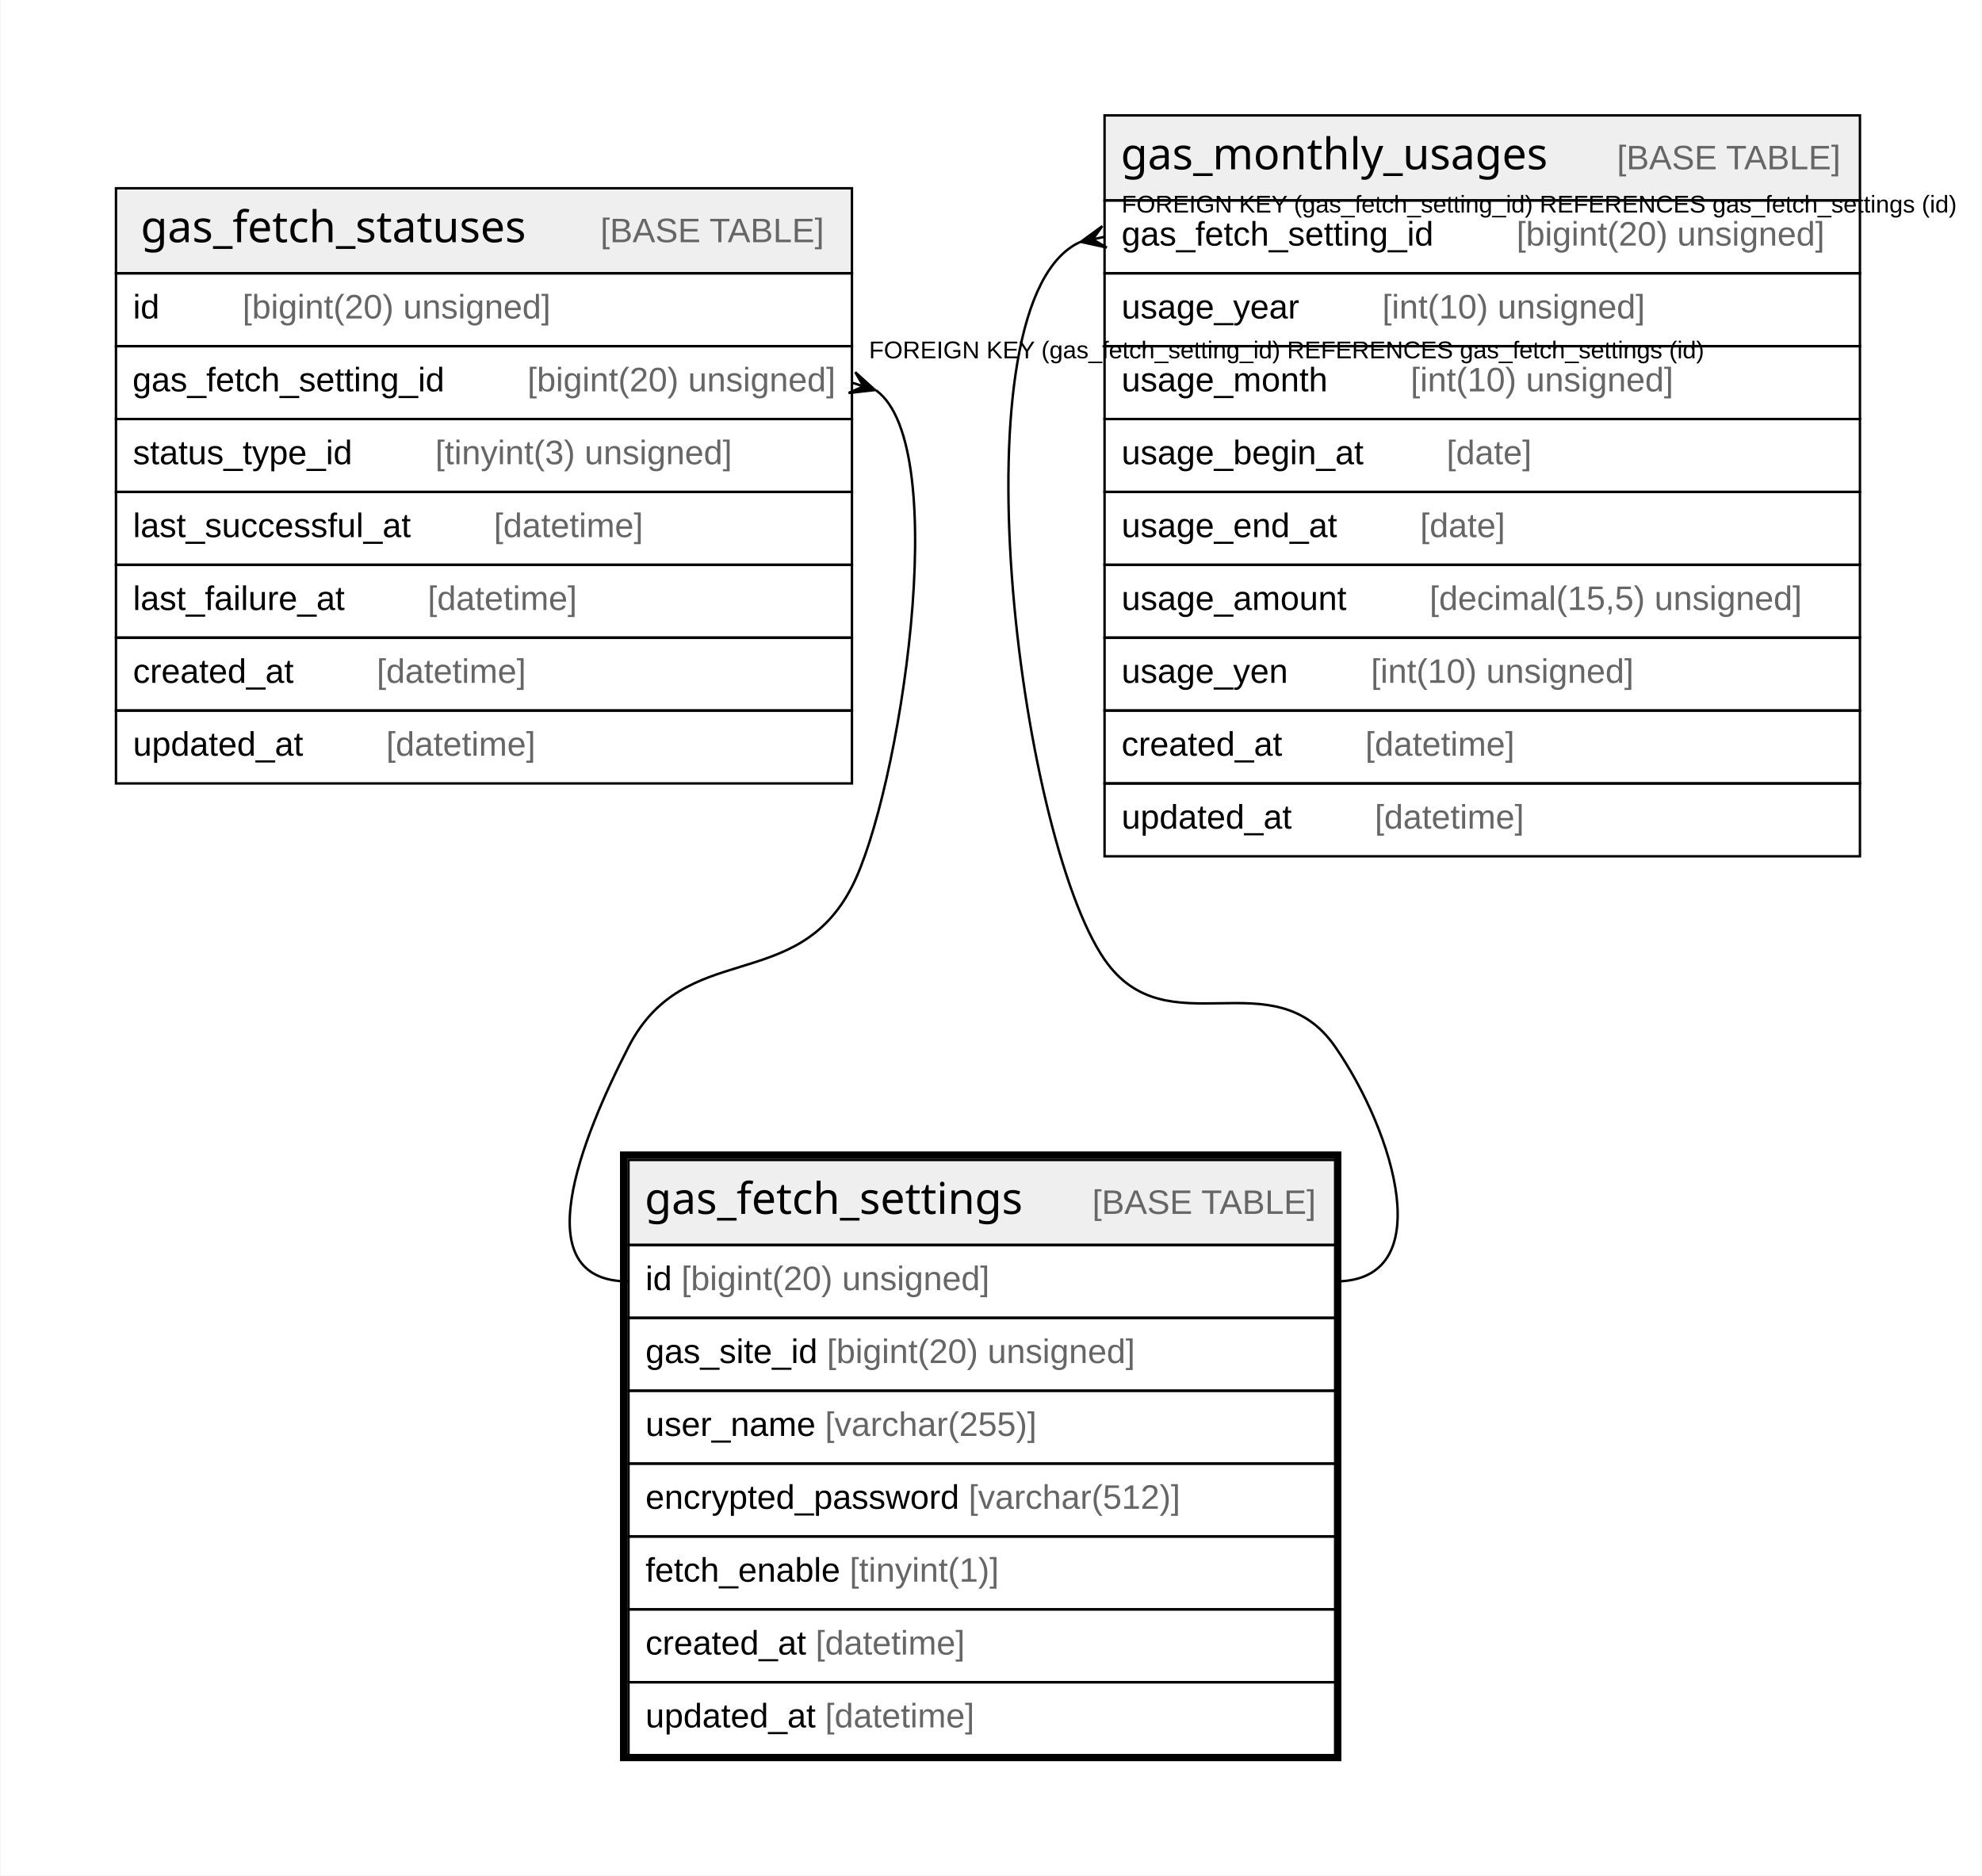
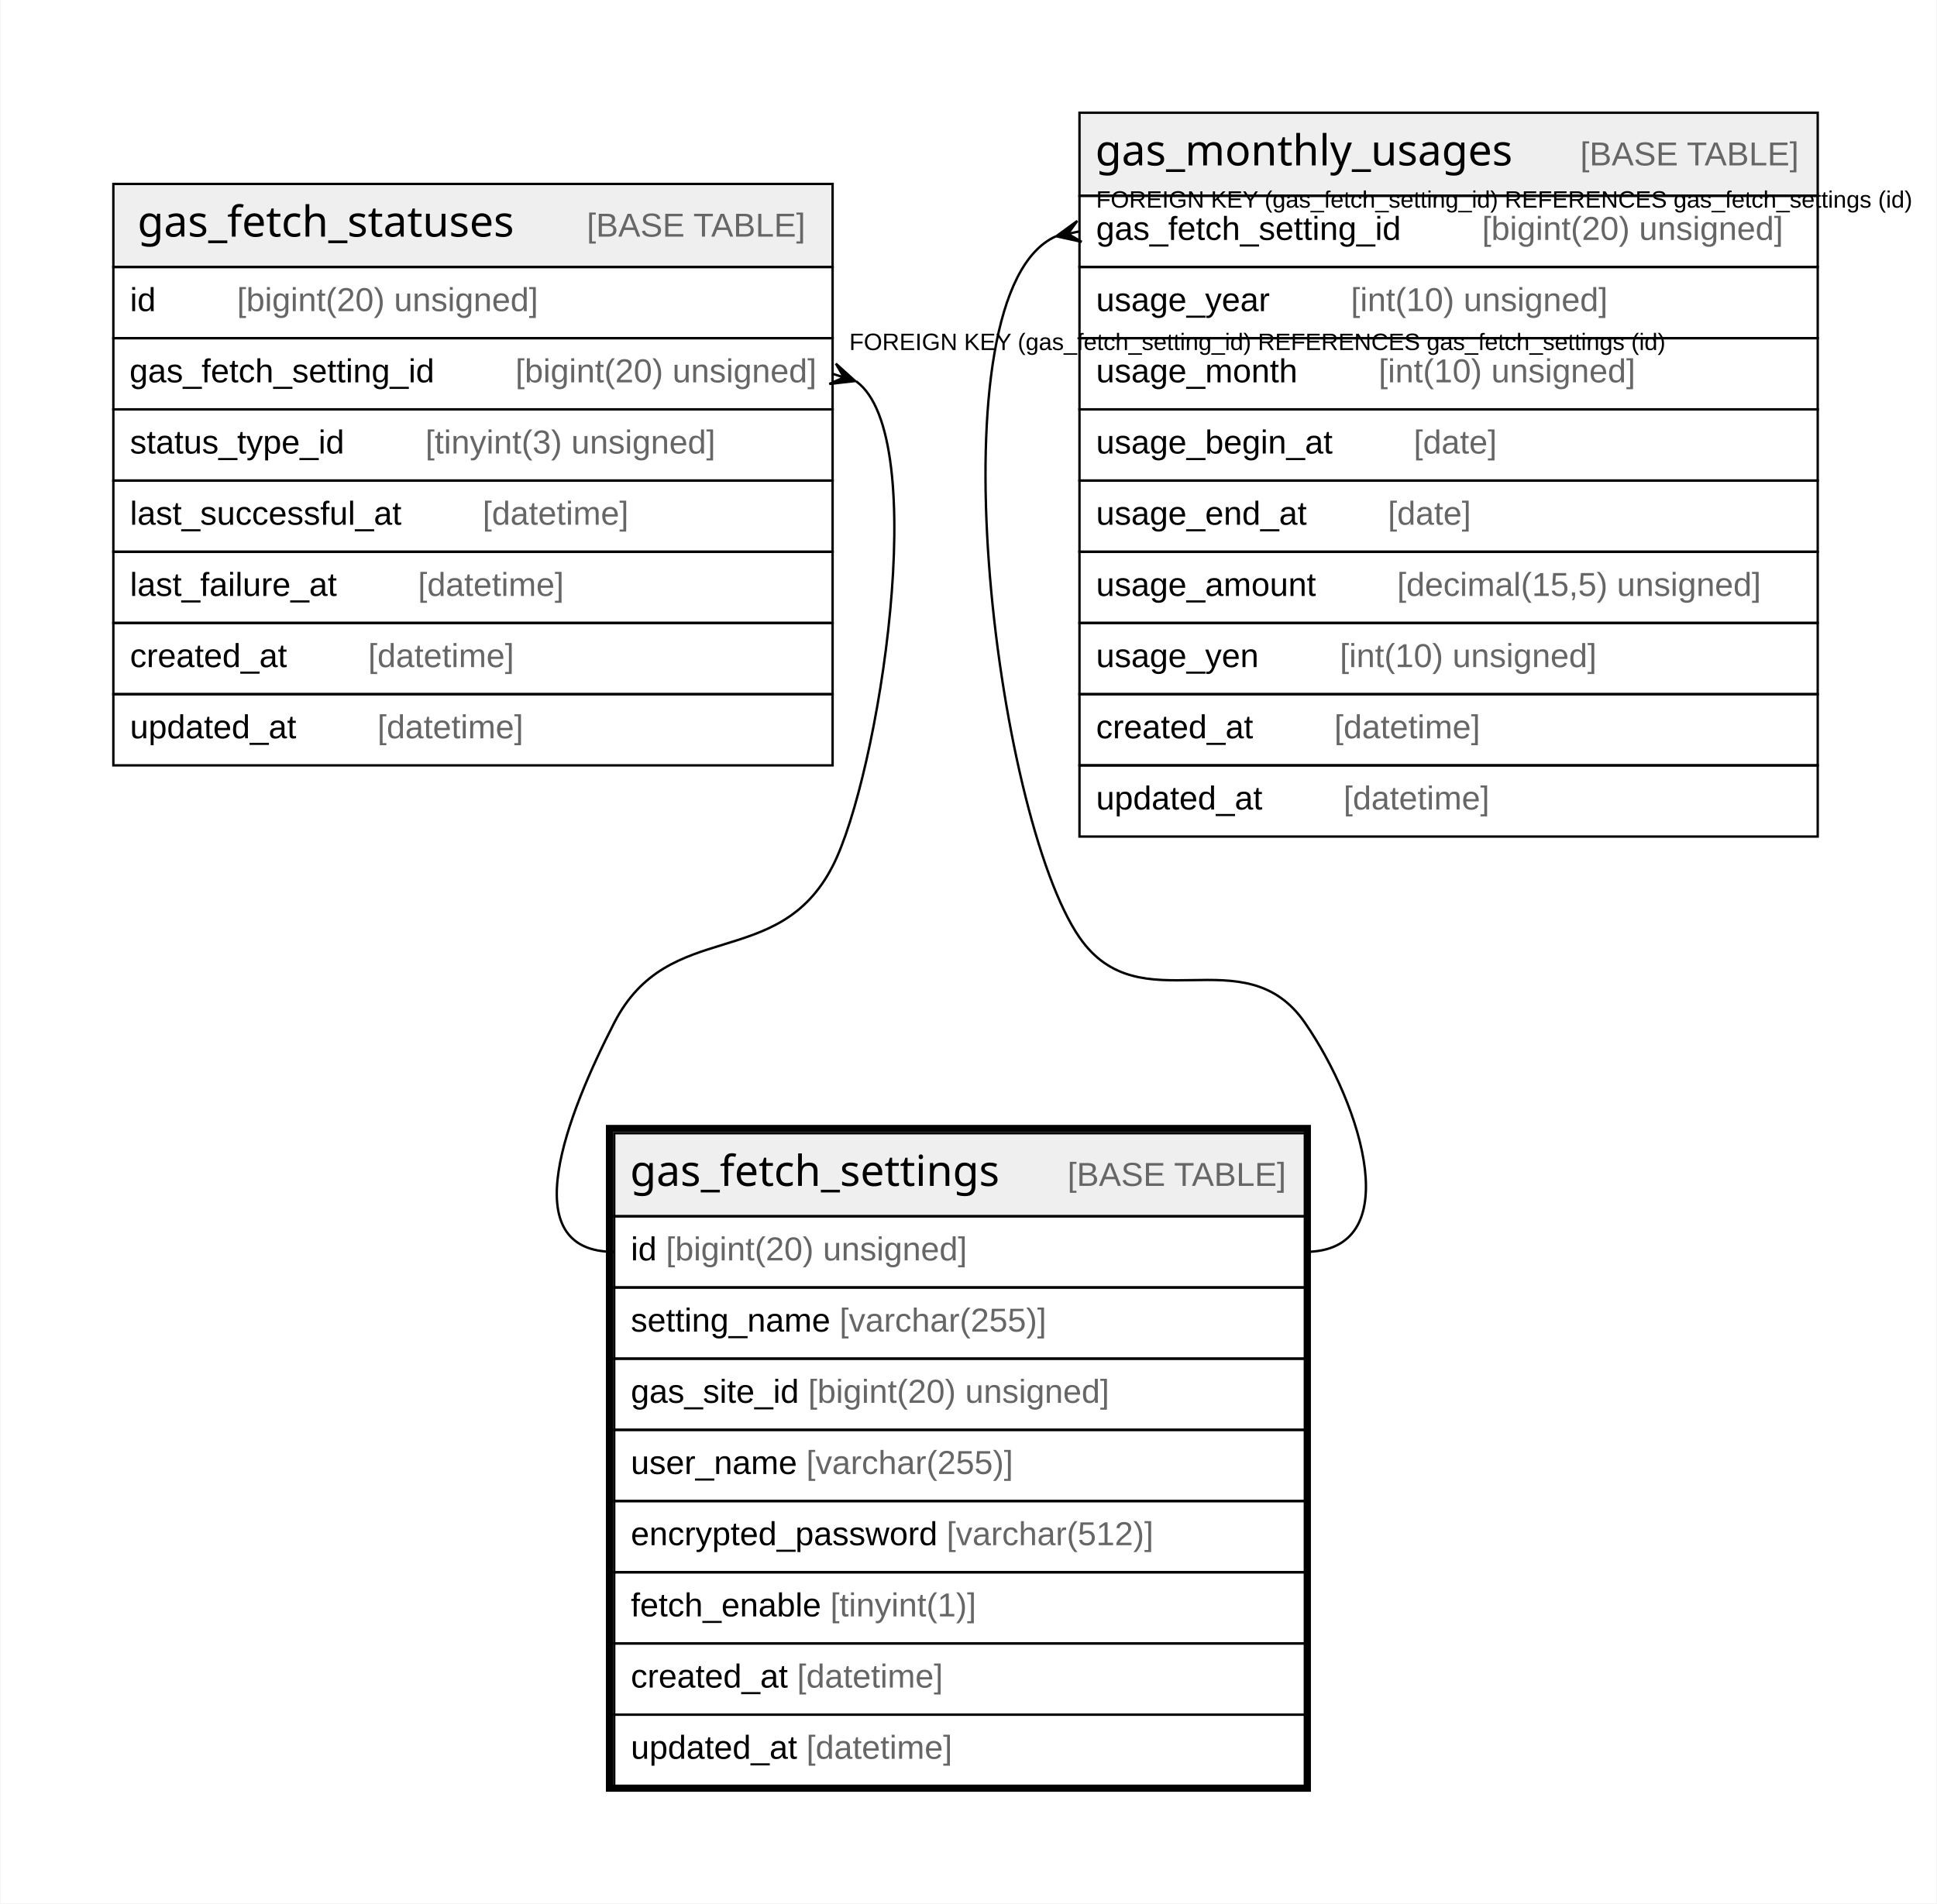
- <svg xmlns="http://www.w3.org/2000/svg" width="816pt" height="772pt" viewBox="0.00 0.00 815.50 772.00">
-   <g id="graph0" class="graph" transform="scale(1 1) rotate(0) translate(4 768)">
-     <polygon fill="#ffffff" stroke="transparent" points="-4,4 -4,-768 811.5,-768 811.5,4 -4,4" />
+ <svg xmlns="http://www.w3.org/2000/svg" width="816pt" height="802pt" viewBox="0.00 0.00 815.50 802.00">
+   <g id="graph0" class="graph" transform="scale(1 1) rotate(0) translate(4 798)">
+     <polygon fill="#ffffff" stroke="transparent" points="-4,4 -4,-798 811.5,-798 811.5,4 -4,4" />
    <g id="node1" class="node">
-       <polygon fill="#efefef" stroke="transparent" points="254.5,-255.5 254.5,-290.5 545.5,-290.5 545.5,-255.5 254.5,-255.5" />
-       <polygon fill="none" stroke="#000000" points="254.5,-255.5 254.5,-290.5 545.5,-290.5 545.5,-255.5 254.5,-255.5" />
-       <text text-anchor="start" x="261.187" y="-268.3" font-family="Arial Bold" font-size="18.00" fill="#000000">gas_fetch_settings</text>
-       <text text-anchor="start" x="411.245" y="-268.3" font-family="Arial" font-size="14.00" fill="#000000">    </text>
-       <text text-anchor="start" x="445.45" y="-268.3" font-family="Arial" font-size="14.00" fill="#666666">[BASE TABLE]</text>
+       <polygon fill="#efefef" stroke="transparent" points="254.5,-285.5 254.5,-320.5 545.5,-320.5 545.5,-285.5 254.5,-285.5" />
+       <polygon fill="none" stroke="#000000" points="254.5,-285.5 254.5,-320.5 545.5,-320.5 545.5,-285.5 254.5,-285.5" />
+       <text text-anchor="start" x="261.187" y="-298.3" font-family="Arial Bold" font-size="18.00" fill="#000000">gas_fetch_settings</text>
+       <text text-anchor="start" x="411.245" y="-298.3" font-family="Arial" font-size="14.00" fill="#000000">    </text>
+       <text text-anchor="start" x="445.45" y="-298.3" font-family="Arial" font-size="14.00" fill="#666666">[BASE TABLE]</text>
+       <polygon fill="none" stroke="#000000" points="254.5,-255.5 254.5,-285.5 545.5,-285.5 545.5,-255.5 254.5,-255.5" />
+       <text text-anchor="start" x="261.5" y="-266.9" font-family="Arial" font-size="14.00" fill="#000000">id </text>
+       <text text-anchor="start" x="276.28" y="-266.9" font-family="Arial" font-size="14.00" fill="#666666">[bigint(20) unsigned]</text>
      <polygon fill="none" stroke="#000000" points="254.5,-225.5 254.5,-255.5 545.5,-255.5 545.5,-225.5 254.5,-225.5" />
-       <text text-anchor="start" x="261.5" y="-236.9" font-family="Arial" font-size="14.00" fill="#000000">id </text>
-       <text text-anchor="start" x="276.28" y="-236.9" font-family="Arial" font-size="14.00" fill="#666666">[bigint(20) unsigned]</text>
+       <text text-anchor="start" x="261.5" y="-236.9" font-family="Arial" font-size="14.00" fill="#000000">setting_name </text>
+       <text text-anchor="start" x="349.417" y="-236.9" font-family="Arial" font-size="14.00" fill="#666666">[varchar(255)]</text>
      <polygon fill="none" stroke="#000000" points="254.5,-195.5 254.5,-225.5 545.5,-225.5 545.5,-195.5 254.5,-195.5" />
      <text text-anchor="start" x="261.5" y="-206.9" font-family="Arial" font-size="14.00" fill="#000000">gas_site_id </text>
      <text text-anchor="start" x="336.19" y="-206.9" font-family="Arial" font-size="14.00" fill="#666666">[bigint(20) unsigned]</text>
      <polygon fill="none" stroke="#000000" points="254.5,-165.5 254.5,-195.5 545.5,-195.5 545.5,-165.5 254.5,-165.5" />
      <text text-anchor="start" x="261.5" y="-176.9" font-family="Arial" font-size="14.00" fill="#000000">user_name </text>
      <text text-anchor="start" x="335.407" y="-176.9" font-family="Arial" font-size="14.00" fill="#666666">[varchar(255)]</text>
      <polygon fill="none" stroke="#000000" points="254.5,-135.5 254.5,-165.5 545.5,-165.5 545.5,-135.5 254.5,-135.5" />
      <text text-anchor="start" x="261.5" y="-146.9" font-family="Arial" font-size="14.00" fill="#000000">encrypted_password </text>
      <text text-anchor="start" x="394.535" y="-146.9" font-family="Arial" font-size="14.00" fill="#666666">[varchar(512)]</text>
      <polygon fill="none" stroke="#000000" points="254.5,-105.5 254.5,-135.5 545.5,-135.5 545.5,-105.5 254.5,-105.5" />
      <text text-anchor="start" x="261.5" y="-116.9" font-family="Arial" font-size="14.00" fill="#000000">fetch_enable </text>
      <text text-anchor="start" x="345.539" y="-116.9" font-family="Arial" font-size="14.00" fill="#666666">[tinyint(1)]</text>
      <polygon fill="none" stroke="#000000" points="254.5,-75.5 254.5,-105.5 545.5,-105.5 545.5,-75.5 254.5,-75.5" />
      <text text-anchor="start" x="261.5" y="-86.9" font-family="Arial" font-size="14.00" fill="#000000">created_at </text>
      <text text-anchor="start" x="331.528" y="-86.9" font-family="Arial" font-size="14.00" fill="#666666">[datetime]</text>
      <polygon fill="none" stroke="#000000" points="254.5,-45.5 254.5,-75.5 545.5,-75.5 545.5,-45.5 254.5,-45.5" />
      <text text-anchor="start" x="261.5" y="-56.9" font-family="Arial" font-size="14.00" fill="#000000">updated_at </text>
      <text text-anchor="start" x="335.433" y="-56.9" font-family="Arial" font-size="14.00" fill="#666666">[datetime]</text>
-       <polygon fill="none" stroke="#000000" stroke-width="3" points="252.5,-44.5 252.5,-292.5 546.5,-292.5 546.5,-44.5 252.5,-44.5" />
+       <polygon fill="none" stroke="#000000" stroke-width="3" points="252.5,-44.5 252.5,-322.5 546.5,-322.5 546.5,-44.5 252.5,-44.5" />
    </g>
    <g id="node2" class="node">
-       <polygon fill="#efefef" stroke="transparent" points="43.5,-655.5 43.5,-690.5 346.5,-690.5 346.5,-655.5 43.5,-655.5" />
-       <polygon fill="none" stroke="#000000" points="43.5,-655.5 43.5,-690.5 346.5,-690.5 346.5,-655.5 43.5,-655.5" />
-       <text text-anchor="start" x="53.684" y="-668.3" font-family="Arial Bold" font-size="18.00" fill="#000000">gas_fetch_statuses</text>
-       <text text-anchor="start" x="208.748" y="-668.3" font-family="Arial" font-size="14.00" fill="#000000">    </text>
-       <text text-anchor="start" x="242.953" y="-668.3" font-family="Arial" font-size="14.00" fill="#666666">[BASE TABLE]</text>
+       <polygon fill="#efefef" stroke="transparent" points="43.5,-685.5 43.5,-720.5 346.5,-720.5 346.5,-685.5 43.5,-685.5" />
+       <polygon fill="none" stroke="#000000" points="43.5,-685.5 43.5,-720.5 346.5,-720.5 346.5,-685.5 43.5,-685.5" />
+       <text text-anchor="start" x="53.684" y="-698.3" font-family="Arial Bold" font-size="18.00" fill="#000000">gas_fetch_statuses</text>
+       <text text-anchor="start" x="208.748" y="-698.3" font-family="Arial" font-size="14.00" fill="#000000">    </text>
+       <text text-anchor="start" x="242.953" y="-698.3" font-family="Arial" font-size="14.00" fill="#666666">[BASE TABLE]</text>
+       <polygon fill="none" stroke="#000000" points="43.5,-655.5 43.5,-685.5 346.5,-685.5 346.5,-655.5 43.5,-655.5" />
+       <text text-anchor="start" x="50.5" y="-666.9" font-family="Arial" font-size="14.00" fill="#000000">id    </text>
+       <text text-anchor="start" x="95.594" y="-666.9" font-family="Arial" font-size="14.00" fill="#666666">[bigint(20) unsigned]</text>
      <polygon fill="none" stroke="#000000" points="43.5,-625.5 43.5,-655.5 346.5,-655.5 346.5,-625.5 43.5,-625.5" />
-       <text text-anchor="start" x="50.5" y="-636.9" font-family="Arial" font-size="14.00" fill="#000000">id    </text>
-       <text text-anchor="start" x="95.594" y="-636.9" font-family="Arial" font-size="14.00" fill="#666666">[bigint(20) unsigned]</text>
+       <text text-anchor="start" x="50.3" y="-636.9" font-family="Arial" font-size="14.00" fill="#000000">gas_fetch_setting_id    </text>
+       <text text-anchor="start" x="212.888" y="-636.9" font-family="Arial" font-size="14.00" fill="#666666">[bigint(20) unsigned]</text>
      <polygon fill="none" stroke="#000000" points="43.5,-595.5 43.5,-625.5 346.5,-625.5 346.5,-595.5 43.5,-595.5" />
-       <text text-anchor="start" x="50.3" y="-606.9" font-family="Arial" font-size="14.00" fill="#000000">gas_fetch_setting_id    </text>
-       <text text-anchor="start" x="212.888" y="-606.9" font-family="Arial" font-size="14.00" fill="#666666">[bigint(20) unsigned]</text>
+       <text text-anchor="start" x="50.5" y="-606.9" font-family="Arial" font-size="14.00" fill="#000000">status_type_id    </text>
+       <text text-anchor="start" x="174.961" y="-606.9" font-family="Arial" font-size="14.00" fill="#666666">[tinyint(3) unsigned]</text>
      <polygon fill="none" stroke="#000000" points="43.5,-565.5 43.5,-595.5 346.5,-595.5 346.5,-565.5 43.5,-565.5" />
-       <text text-anchor="start" x="50.5" y="-576.9" font-family="Arial" font-size="14.00" fill="#000000">status_type_id    </text>
-       <text text-anchor="start" x="174.961" y="-576.9" font-family="Arial" font-size="14.00" fill="#666666">[tinyint(3) unsigned]</text>
+       <text text-anchor="start" x="50.5" y="-576.9" font-family="Arial" font-size="14.00" fill="#000000">last_successful_at    </text>
+       <text text-anchor="start" x="199.068" y="-576.9" font-family="Arial" font-size="14.00" fill="#666666">[datetime]</text>
      <polygon fill="none" stroke="#000000" points="43.5,-535.5 43.5,-565.5 346.5,-565.5 346.5,-535.5 43.5,-535.5" />
-       <text text-anchor="start" x="50.5" y="-546.9" font-family="Arial" font-size="14.00" fill="#000000">last_successful_at    </text>
-       <text text-anchor="start" x="199.068" y="-546.9" font-family="Arial" font-size="14.00" fill="#666666">[datetime]</text>
+       <text text-anchor="start" x="50.5" y="-546.9" font-family="Arial" font-size="14.00" fill="#000000">last_failure_at    </text>
+       <text text-anchor="start" x="171.835" y="-546.9" font-family="Arial" font-size="14.00" fill="#666666">[datetime]</text>
      <polygon fill="none" stroke="#000000" points="43.5,-505.5 43.5,-535.5 346.5,-535.5 346.5,-505.5 43.5,-505.5" />
-       <text text-anchor="start" x="50.5" y="-516.9" font-family="Arial" font-size="14.00" fill="#000000">last_failure_at    </text>
-       <text text-anchor="start" x="171.835" y="-516.9" font-family="Arial" font-size="14.00" fill="#666666">[datetime]</text>
+       <text text-anchor="start" x="50.5" y="-516.9" font-family="Arial" font-size="14.00" fill="#000000">created_at    </text>
+       <text text-anchor="start" x="150.842" y="-516.9" font-family="Arial" font-size="14.00" fill="#666666">[datetime]</text>
      <polygon fill="none" stroke="#000000" points="43.5,-475.5 43.5,-505.5 346.5,-505.5 346.5,-475.5 43.5,-475.5" />
-       <text text-anchor="start" x="50.5" y="-486.9" font-family="Arial" font-size="14.00" fill="#000000">created_at    </text>
-       <text text-anchor="start" x="150.842" y="-486.9" font-family="Arial" font-size="14.00" fill="#666666">[datetime]</text>
-       <polygon fill="none" stroke="#000000" points="43.5,-445.5 43.5,-475.5 346.5,-475.5 346.5,-445.5 43.5,-445.5" />
-       <text text-anchor="start" x="50.5" y="-456.9" font-family="Arial" font-size="14.00" fill="#000000">updated_at    </text>
-       <text text-anchor="start" x="154.747" y="-456.9" font-family="Arial" font-size="14.00" fill="#666666">[datetime]</text>
+       <text text-anchor="start" x="50.5" y="-486.9" font-family="Arial" font-size="14.00" fill="#000000">updated_at    </text>
+       <text text-anchor="start" x="154.747" y="-486.9" font-family="Arial" font-size="14.00" fill="#666666">[datetime]</text>
    </g>
    <g id="edge1" class="edge">
-       <path fill="none" stroke="#000000" d="M356.452,-607.3C388.528,-584.031 365.83,-440.657 346.5,-403 323.519,-358.231 277.481,-381.769 254.5,-337 234.914,-298.844 211.611,-240.5 254.5,-240.5" />
-       <polygon fill="#000000" stroke="#000000" points="356.02,-607.439 345.123,-606.216 351.26,-608.97 346.5,-610.5 346.5,-610.5 346.5,-610.5 351.26,-608.97 347.877,-614.784 356.02,-607.439 356.02,-607.439" />
-       <text text-anchor="start" x="353.526" y="-620.5" font-family="Arial" font-size="10.00" fill="#000000">FOREIGN KEY (gas_fetch_setting_id) REFERENCES gas_fetch_settings (id)</text>
+       <path fill="none" stroke="#000000" d="M356.452,-637.3C388.528,-614.031 365.83,-470.657 346.5,-433 323.519,-388.231 277.481,-411.769 254.5,-367 234.914,-328.844 211.611,-270.5 254.5,-270.5" />
+       <polygon fill="#000000" stroke="#000000" points="356.02,-637.439 345.123,-636.216 351.26,-638.97 346.5,-640.5 346.5,-640.5 346.5,-640.5 351.26,-638.97 347.877,-644.784 356.02,-637.439 356.02,-637.439" />
+       <text text-anchor="start" x="353.526" y="-650.5" font-family="Arial" font-size="10.00" fill="#000000">FOREIGN KEY (gas_fetch_setting_id) REFERENCES gas_fetch_settings (id)</text>
    </g>
    <g id="node3" class="node">
-       <polygon fill="#efefef" stroke="transparent" points="450.5,-685.5 450.5,-720.5 761.5,-720.5 761.5,-685.5 450.5,-685.5" />
-       <polygon fill="none" stroke="#000000" points="450.5,-685.5 450.5,-720.5 761.5,-720.5 761.5,-685.5 450.5,-685.5" />
-       <text text-anchor="start" x="457.188" y="-698.3" font-family="Arial Bold" font-size="18.00" fill="#000000">gas_monthly_usages</text>
-       <text text-anchor="start" x="627.244" y="-698.3" font-family="Arial" font-size="14.00" fill="#000000">    </text>
-       <text text-anchor="start" x="661.449" y="-698.3" font-family="Arial" font-size="14.00" fill="#666666">[BASE TABLE]</text>
+       <polygon fill="#efefef" stroke="transparent" points="450.5,-715.5 450.5,-750.5 761.5,-750.5 761.5,-715.5 450.5,-715.5" />
+       <polygon fill="none" stroke="#000000" points="450.5,-715.5 450.5,-750.5 761.5,-750.5 761.5,-715.5 450.5,-715.5" />
+       <text text-anchor="start" x="457.188" y="-728.3" font-family="Arial Bold" font-size="18.00" fill="#000000">gas_monthly_usages</text>
+       <text text-anchor="start" x="627.244" y="-728.3" font-family="Arial" font-size="14.00" fill="#000000">    </text>
+       <text text-anchor="start" x="661.449" y="-728.3" font-family="Arial" font-size="14.00" fill="#666666">[BASE TABLE]</text>
+       <polygon fill="none" stroke="#000000" points="450.5,-685.5 450.5,-715.5 761.5,-715.5 761.5,-685.5 450.5,-685.5" />
+       <text text-anchor="start" x="457.5" y="-696.9" font-family="Arial" font-size="14.00" fill="#000000">gas_fetch_setting_id    </text>
+       <text text-anchor="start" x="620.089" y="-696.9" font-family="Arial" font-size="14.00" fill="#666666">[bigint(20) unsigned]</text>
      <polygon fill="none" stroke="#000000" points="450.5,-655.5 450.5,-685.5 761.5,-685.5 761.5,-655.5 450.5,-655.5" />
-       <text text-anchor="start" x="457.5" y="-666.9" font-family="Arial" font-size="14.00" fill="#000000">gas_fetch_setting_id    </text>
-       <text text-anchor="start" x="620.089" y="-666.9" font-family="Arial" font-size="14.00" fill="#666666">[bigint(20) unsigned]</text>
+       <text text-anchor="start" x="457.5" y="-666.9" font-family="Arial" font-size="14.00" fill="#000000">usage_year    </text>
+       <text text-anchor="start" x="564.844" y="-666.9" font-family="Arial" font-size="14.00" fill="#666666">[int(10) unsigned]</text>
      <polygon fill="none" stroke="#000000" points="450.5,-625.5 450.5,-655.5 761.5,-655.5 761.5,-625.5 450.5,-625.5" />
-       <text text-anchor="start" x="457.5" y="-636.9" font-family="Arial" font-size="14.00" fill="#000000">usage_year    </text>
-       <text text-anchor="start" x="564.844" y="-636.9" font-family="Arial" font-size="14.00" fill="#666666">[int(10) unsigned]</text>
+       <text text-anchor="start" x="457.5" y="-636.9" font-family="Arial" font-size="14.00" fill="#000000">usage_month    </text>
+       <text text-anchor="start" x="576.517" y="-636.9" font-family="Arial" font-size="14.00" fill="#666666">[int(10) unsigned]</text>
      <polygon fill="none" stroke="#000000" points="450.5,-595.5 450.5,-625.5 761.5,-625.5 761.5,-595.5 450.5,-595.5" />
-       <text text-anchor="start" x="457.5" y="-606.9" font-family="Arial" font-size="14.00" fill="#000000">usage_month    </text>
-       <text text-anchor="start" x="576.517" y="-606.9" font-family="Arial" font-size="14.00" fill="#666666">[int(10) unsigned]</text>
+       <text text-anchor="start" x="457.5" y="-606.9" font-family="Arial" font-size="14.00" fill="#000000">usage_begin_at    </text>
+       <text text-anchor="start" x="591.311" y="-606.9" font-family="Arial" font-size="14.00" fill="#666666">[date]</text>
      <polygon fill="none" stroke="#000000" points="450.5,-565.5 450.5,-595.5 761.5,-595.5 761.5,-565.5 450.5,-565.5" />
-       <text text-anchor="start" x="457.5" y="-576.9" font-family="Arial" font-size="14.00" fill="#000000">usage_begin_at    </text>
-       <text text-anchor="start" x="591.311" y="-576.9" font-family="Arial" font-size="14.00" fill="#666666">[date]</text>
+       <text text-anchor="start" x="457.5" y="-576.9" font-family="Arial" font-size="14.00" fill="#000000">usage_end_at    </text>
+       <text text-anchor="start" x="580.421" y="-576.9" font-family="Arial" font-size="14.00" fill="#666666">[date]</text>
      <polygon fill="none" stroke="#000000" points="450.5,-535.5 450.5,-565.5 761.5,-565.5 761.5,-535.5 450.5,-535.5" />
-       <text text-anchor="start" x="457.5" y="-546.9" font-family="Arial" font-size="14.00" fill="#000000">usage_end_at    </text>
-       <text text-anchor="start" x="580.421" y="-546.9" font-family="Arial" font-size="14.00" fill="#666666">[date]</text>
+       <text text-anchor="start" x="457.5" y="-546.9" font-family="Arial" font-size="14.00" fill="#000000">usage_amount    </text>
+       <text text-anchor="start" x="584.299" y="-546.9" font-family="Arial" font-size="14.00" fill="#666666">[decimal(15,5) unsigned]</text>
      <polygon fill="none" stroke="#000000" points="450.5,-505.5 450.5,-535.5 761.5,-535.5 761.5,-505.5 450.5,-505.5" />
-       <text text-anchor="start" x="457.5" y="-516.9" font-family="Arial" font-size="14.00" fill="#000000">usage_amount    </text>
-       <text text-anchor="start" x="584.299" y="-516.9" font-family="Arial" font-size="14.00" fill="#666666">[decimal(15,5) unsigned]</text>
+       <text text-anchor="start" x="457.5" y="-516.9" font-family="Arial" font-size="14.00" fill="#000000">usage_yen    </text>
+       <text text-anchor="start" x="560.183" y="-516.9" font-family="Arial" font-size="14.00" fill="#666666">[int(10) unsigned]</text>
      <polygon fill="none" stroke="#000000" points="450.5,-475.5 450.5,-505.5 761.5,-505.5 761.5,-475.5 450.5,-475.5" />
-       <text text-anchor="start" x="457.5" y="-486.9" font-family="Arial" font-size="14.00" fill="#000000">usage_yen    </text>
-       <text text-anchor="start" x="560.183" y="-486.9" font-family="Arial" font-size="14.00" fill="#666666">[int(10) unsigned]</text>
+       <text text-anchor="start" x="457.5" y="-486.9" font-family="Arial" font-size="14.00" fill="#000000">created_at    </text>
+       <text text-anchor="start" x="557.842" y="-486.9" font-family="Arial" font-size="14.00" fill="#666666">[datetime]</text>
      <polygon fill="none" stroke="#000000" points="450.5,-445.5 450.5,-475.5 761.5,-475.5 761.5,-445.5 450.5,-445.5" />
-       <text text-anchor="start" x="457.5" y="-456.9" font-family="Arial" font-size="14.00" fill="#000000">created_at    </text>
-       <text text-anchor="start" x="557.842" y="-456.9" font-family="Arial" font-size="14.00" fill="#666666">[datetime]</text>
-       <polygon fill="none" stroke="#000000" points="450.5,-415.5 450.5,-445.5 761.5,-445.5 761.5,-415.5 450.5,-415.5" />
-       <text text-anchor="start" x="457.5" y="-426.9" font-family="Arial" font-size="14.00" fill="#000000">updated_at    </text>
-       <text text-anchor="start" x="561.747" y="-426.9" font-family="Arial" font-size="14.00" fill="#666666">[datetime]</text>
+       <text text-anchor="start" x="457.5" y="-456.9" font-family="Arial" font-size="14.00" fill="#000000">updated_at    </text>
+       <text text-anchor="start" x="561.747" y="-456.9" font-family="Arial" font-size="14.00" fill="#666666">[datetime]</text>
    </g>
    <g id="edge2" class="edge">
-       <path fill="none" stroke="#000000" d="M440.489,-668.389C387.538,-644.476 414.992,-424.428 450.5,-373 476.154,-335.844 519.846,-374.156 545.5,-337 569.868,-301.706 588.389,-240.5 545.5,-240.5" />
-       <polygon fill="#000000" stroke="#000000" points="440.715,-668.437 449.572,-674.903 445.608,-669.469 450.5,-670.5 450.5,-670.5 450.5,-670.5 445.608,-669.469 451.428,-666.097 440.715,-668.437 440.715,-668.437" />
-       <text text-anchor="start" x="457.526" y="-680.5" font-family="Arial" font-size="10.00" fill="#000000">FOREIGN KEY (gas_fetch_setting_id) REFERENCES gas_fetch_settings (id)</text>
+       <path fill="none" stroke="#000000" d="M440.489,-698.389C387.538,-674.476 414.992,-454.428 450.5,-403 476.154,-365.844 519.846,-404.156 545.5,-367 569.868,-331.706 588.389,-270.5 545.5,-270.5" />
+       <polygon fill="#000000" stroke="#000000" points="440.715,-698.437 449.572,-704.903 445.608,-699.469 450.5,-700.5 450.5,-700.5 450.5,-700.5 445.608,-699.469 451.428,-696.097 440.715,-698.437 440.715,-698.437" />
+       <text text-anchor="start" x="457.526" y="-710.5" font-family="Arial" font-size="10.00" fill="#000000">FOREIGN KEY (gas_fetch_setting_id) REFERENCES gas_fetch_settings (id)</text>
    </g>
  </g>
</svg>
